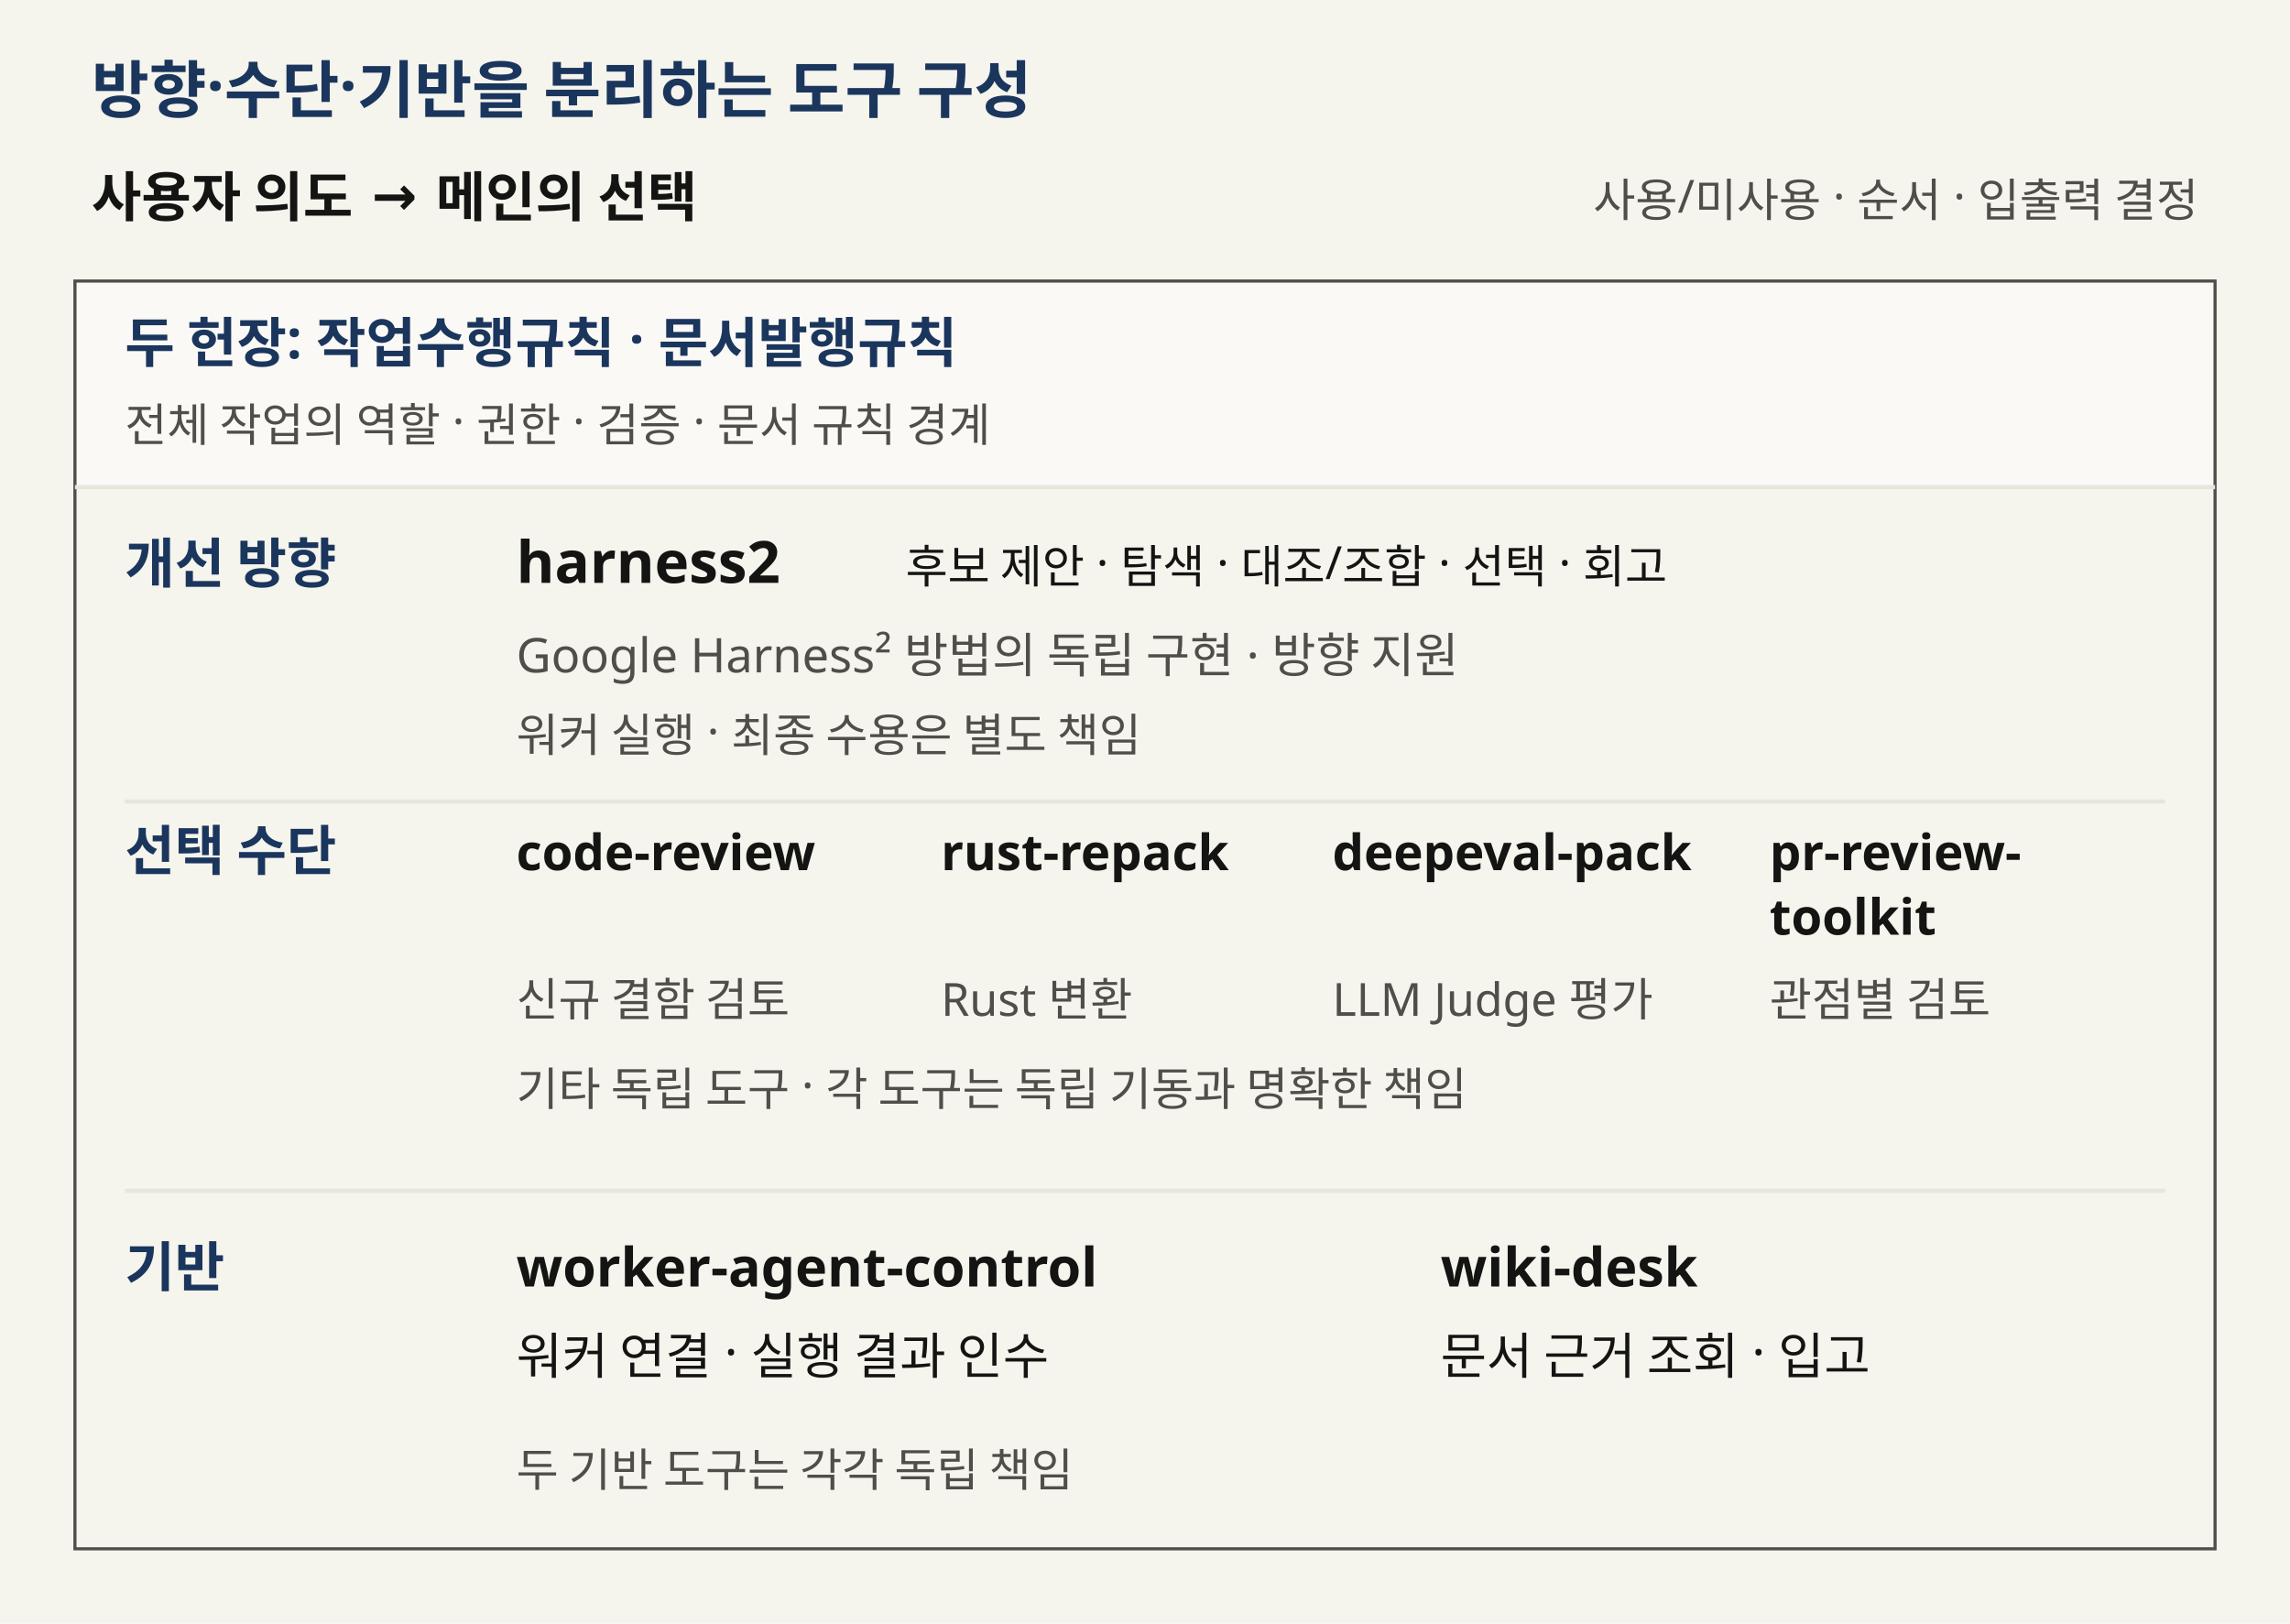
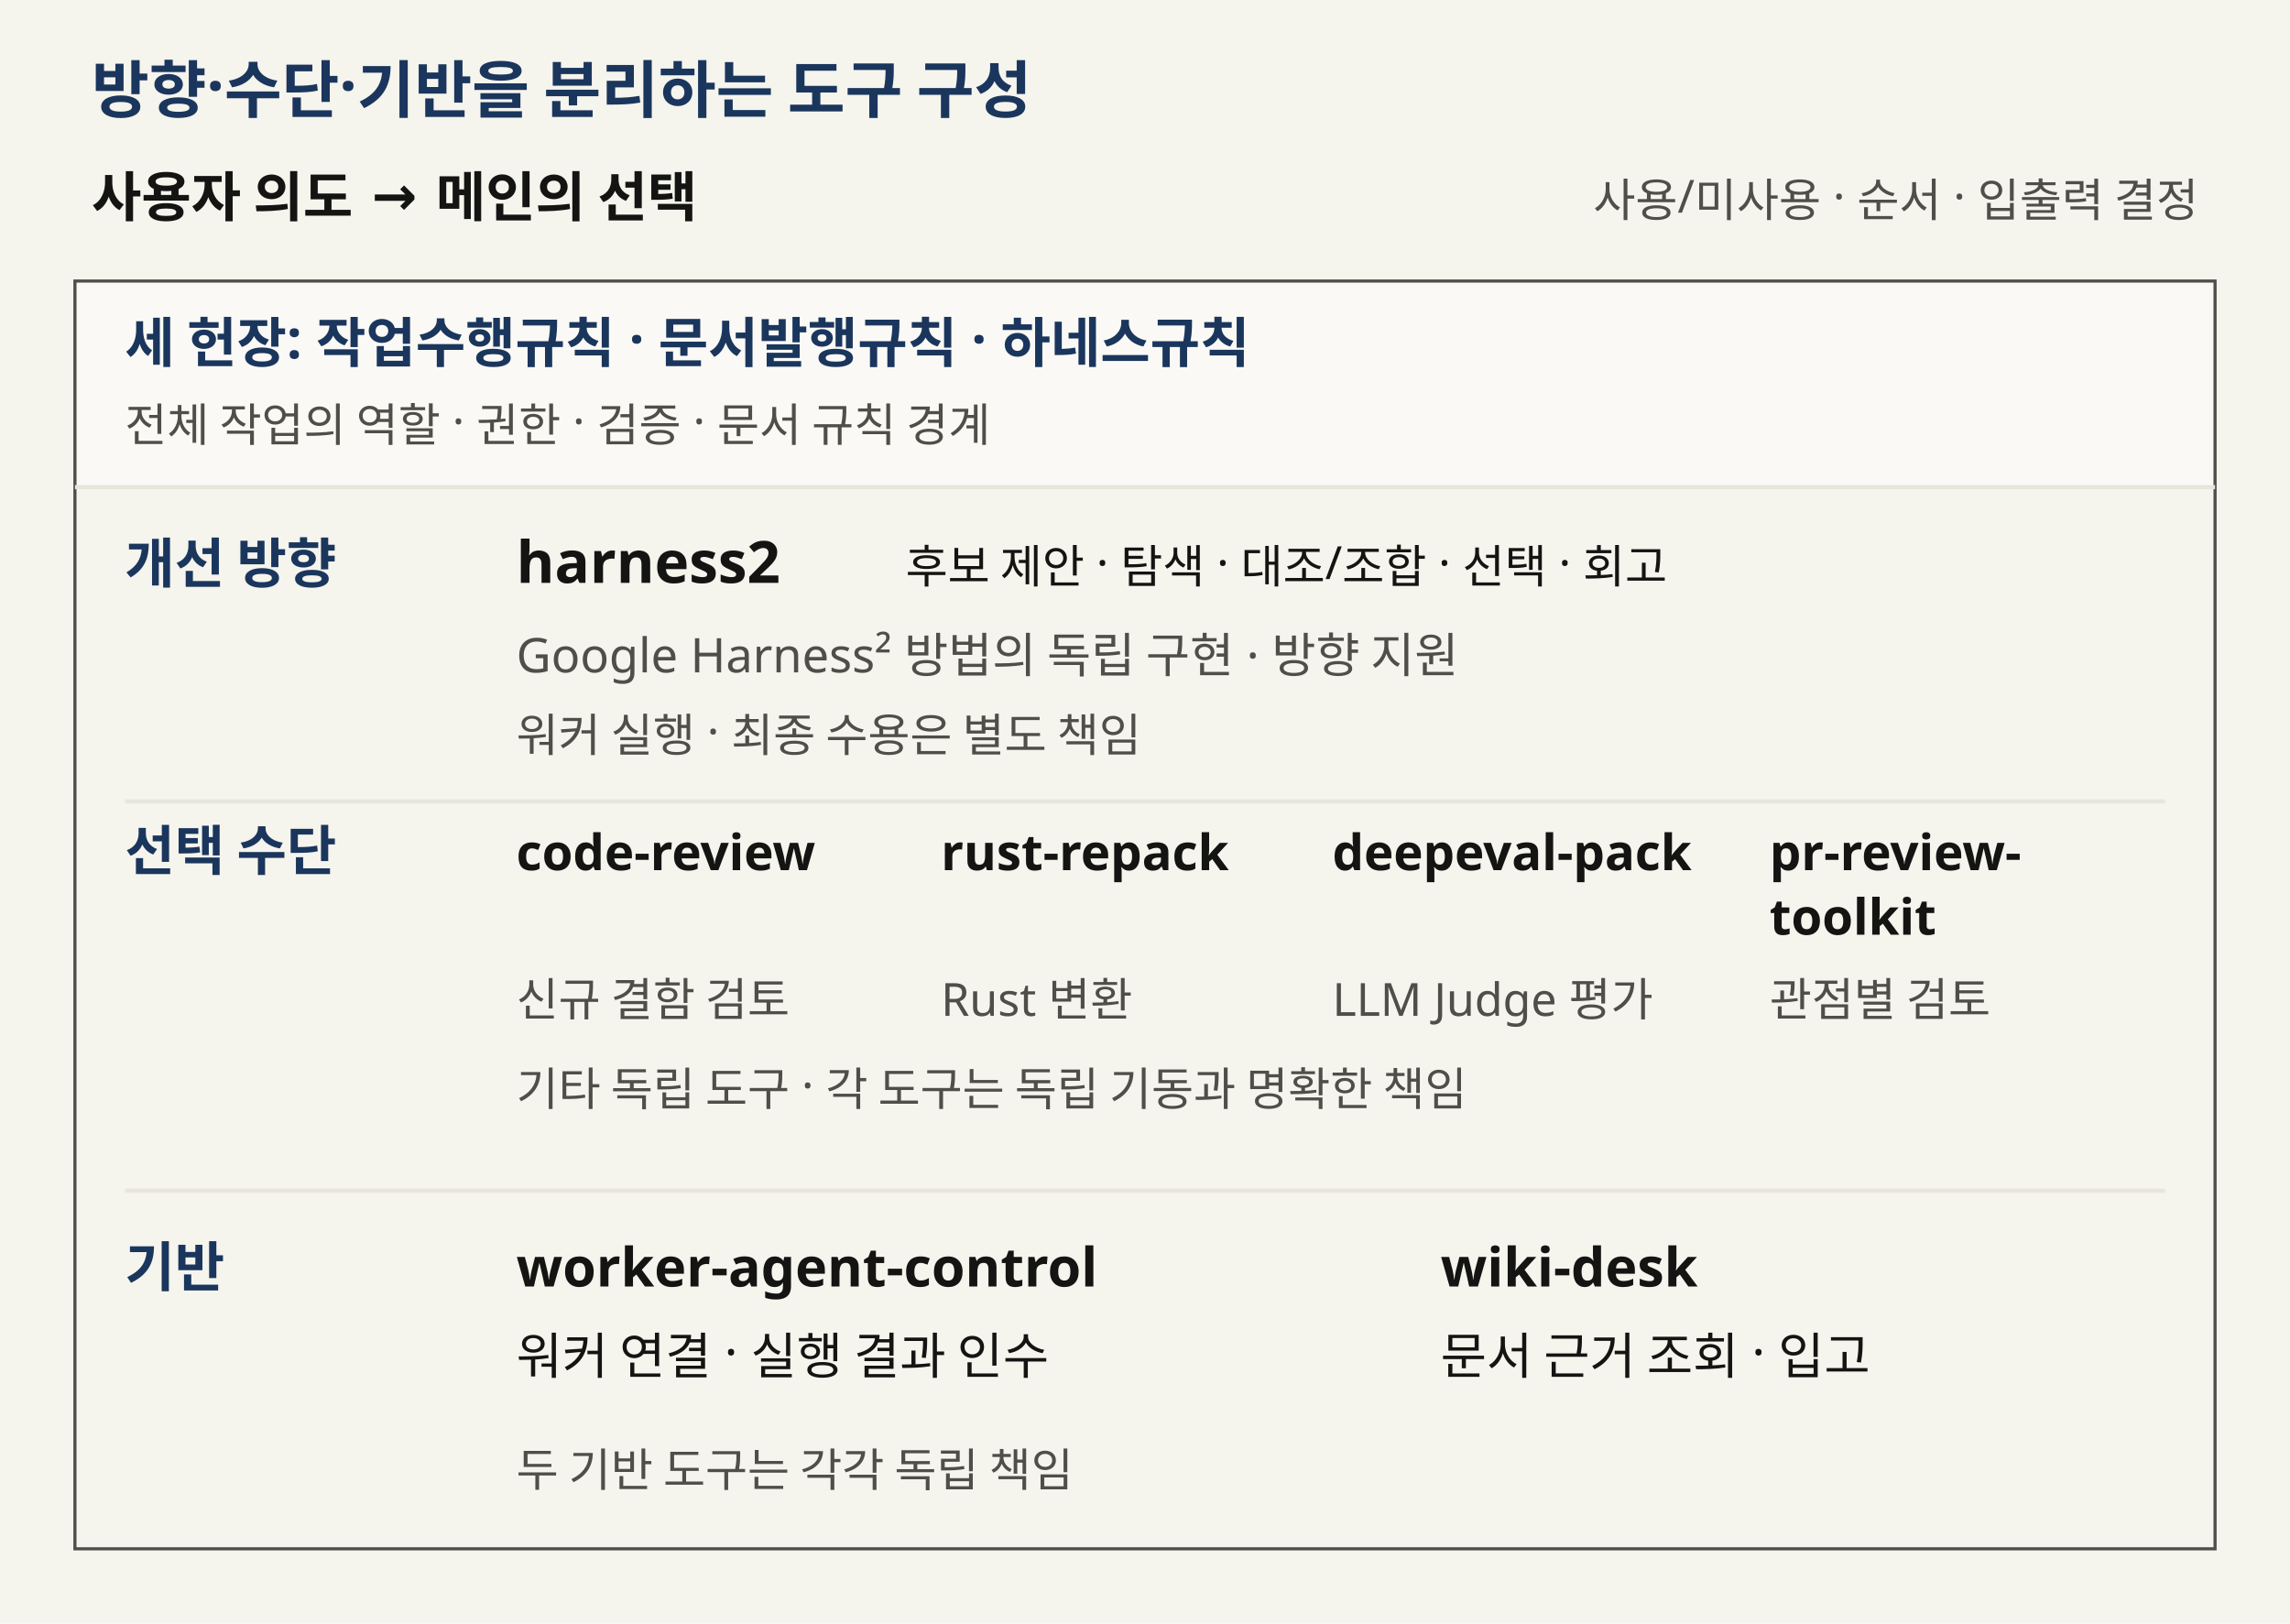
<svg xmlns="http://www.w3.org/2000/svg" width="1100" height="780" viewBox="0 0 1100 780" role="img" aria-labelledby="layers-title layers-desc" font-family="Pretendard, sans-serif" font-size="24" fill="#141413">
  <rect width="1100" height="780" fill="#f5f4ed" />
  <text x="44" y="54" font-size="30" font-weight="700" fill="#1B365D">방향·수단·기반을 분리하는 도구 구성</text>
  <text x="44" y="104" font-size="26" font-weight="600">사용자 의도 → 메인의 선택</text>
  <text x="1056" y="104" text-anchor="end" font-size="22" fill="#504e49">사용/미사용 · 순서 · 입출력 결정</text>
  <rect x="36" y="135" width="1028" height="609" fill="none" stroke="#504e49" stroke-width="1.5" />
  <rect x="37" y="136" width="1026" height="98" fill="#faf9f5" />
  <path d="M 36 234 H 1064 M 60 385 H 1040 M 60 572 H 1040" fill="none" stroke="#e8e6dc" stroke-width="2" />
-   <text x="60" y="174" font-size="26" font-weight="700" fill="#1B365D">두 헌장: 작업수행규칙 · 문서발행규칙</text>
+   <text x="60" y="174" font-size="26" font-weight="700" fill="#1B365D">세 헌장: 작업수행규칙 · 문서발행규칙 · 하네스규칙</text>
  <text x="60" y="212" font-size="22" fill="#504e49">전체 작업의 역할 · 권한 · 검증 · 문서 규칙 경계</text>
  <text x="60" y="280" font-size="26" font-weight="700" fill="#1B365D">개선 방향</text>
  <text x="248" y="280" font-size="28" font-weight="700">harness2</text>
  <text x="435" y="280" font-size="22">후보 제안 · 탐색 · 대조/조합 · 선택 · 회고</text>
  <text x="248" y="323" font-size="23" fill="#504e49">Google Harness² 방법의 독립 구현 · 방향 지원</text>
  <text x="248" y="361" font-size="22" fill="#504e49">워커 실행 · 최종 수용은 별도 책임</text>
  <text x="60" y="418" font-size="26" font-weight="700" fill="#1B365D">선택 수단</text>
  <text x="248" y="418" font-weight="600">code-review</text>
  <text x="248" y="488" font-size="22" fill="#504e49">신규 결함 검토</text>
  <text x="452" y="418" font-weight="600">rust-repack</text>
  <text x="452" y="488" font-size="22" fill="#504e49">Rust 변환</text>
  <text x="640" y="418" font-weight="600">deepeval-pack</text>
  <text x="640" y="488" font-size="22" fill="#504e49">LLM Judge 평가</text>
  <text x="850" y="418" font-weight="600">
    <tspan x="850" dy="0">pr-review-</tspan>
    <tspan x="850" dy="31">toolkit</tspan>
  </text>
  <text x="850" y="488" font-size="22" fill="#504e49">관점별 검토</text>
  <text x="248" y="531" font-size="22" fill="#504e49">기타 독립 도구 · 각 도구는 독립 기동과 명확한 책임</text>
  <text x="60" y="618" font-size="26" font-weight="700" fill="#1B365D">기반</text>
  <text x="248" y="618" font-size="26" font-weight="600">worker-agent-control</text>
  <text x="248" y="660">워커 연결 · 실행 결과 인수</text>
  <text x="692" y="618" font-size="26" font-weight="600">wiki-desk</text>
  <text x="692" y="660">문서 근거 조회 · 입고</text>
  <text x="248" y="714" font-size="22" fill="#504e49">두 기반 도구는 각각 독립 책임</text>
</svg>
